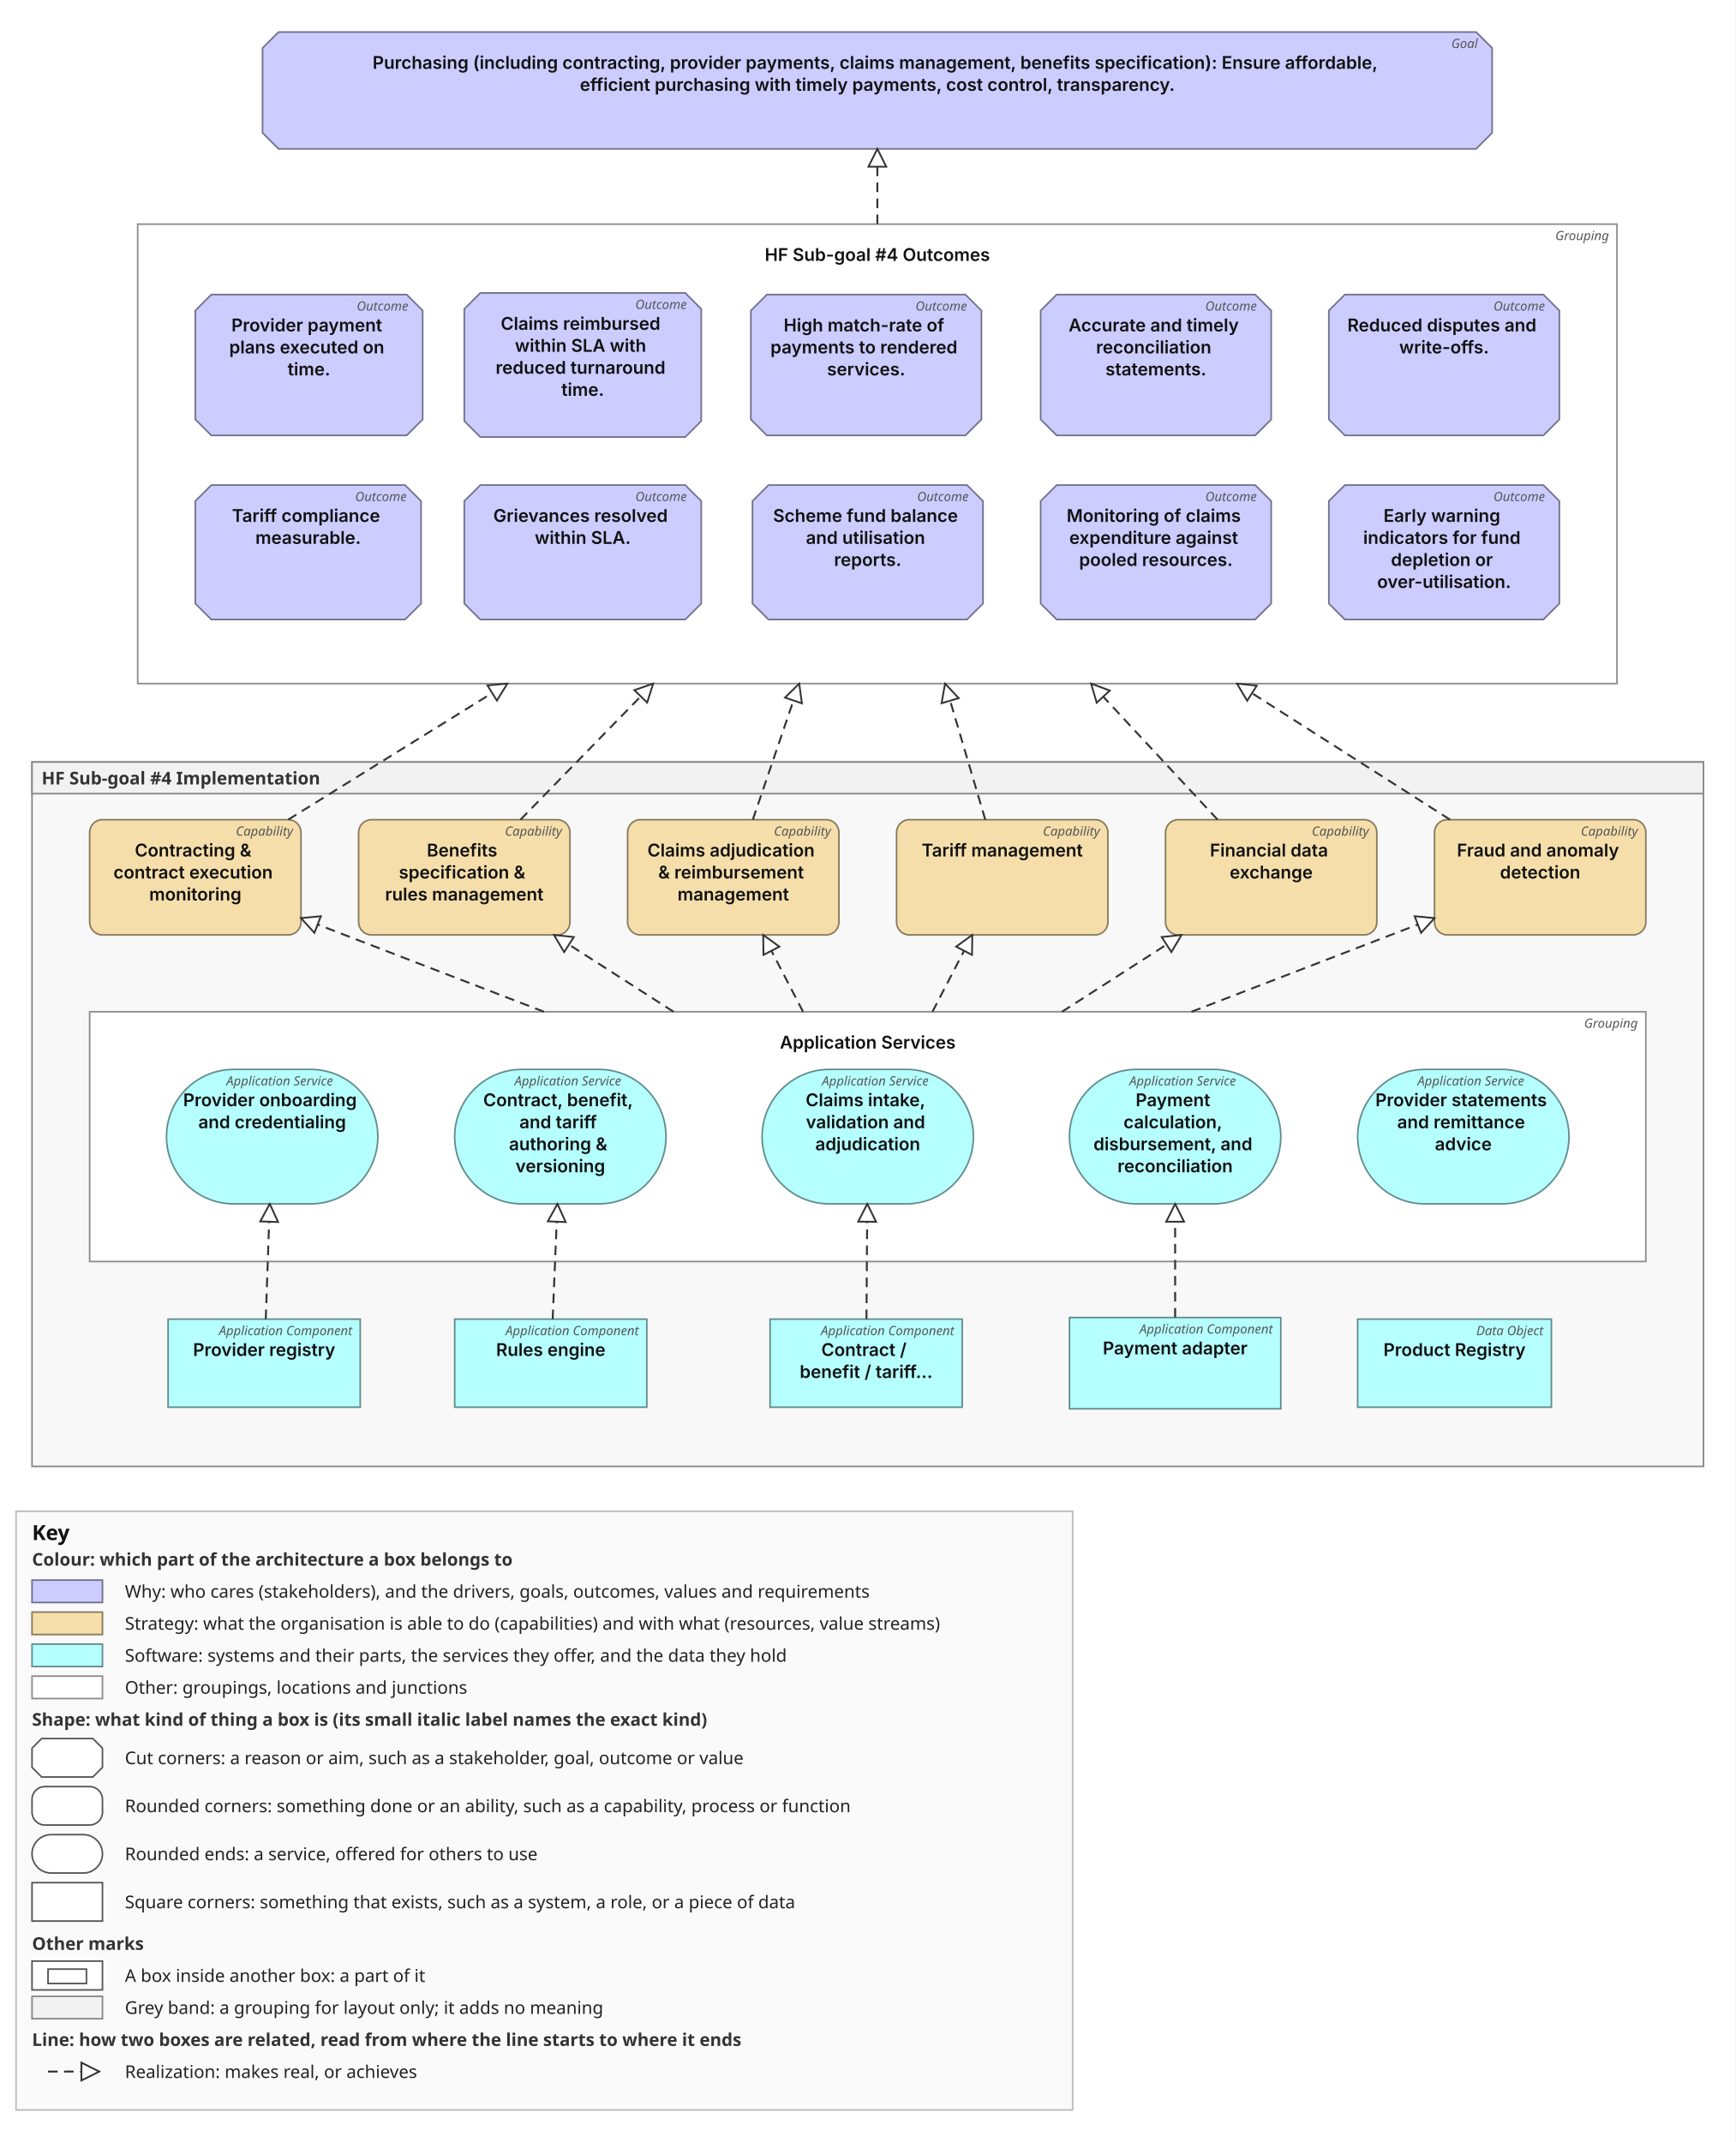
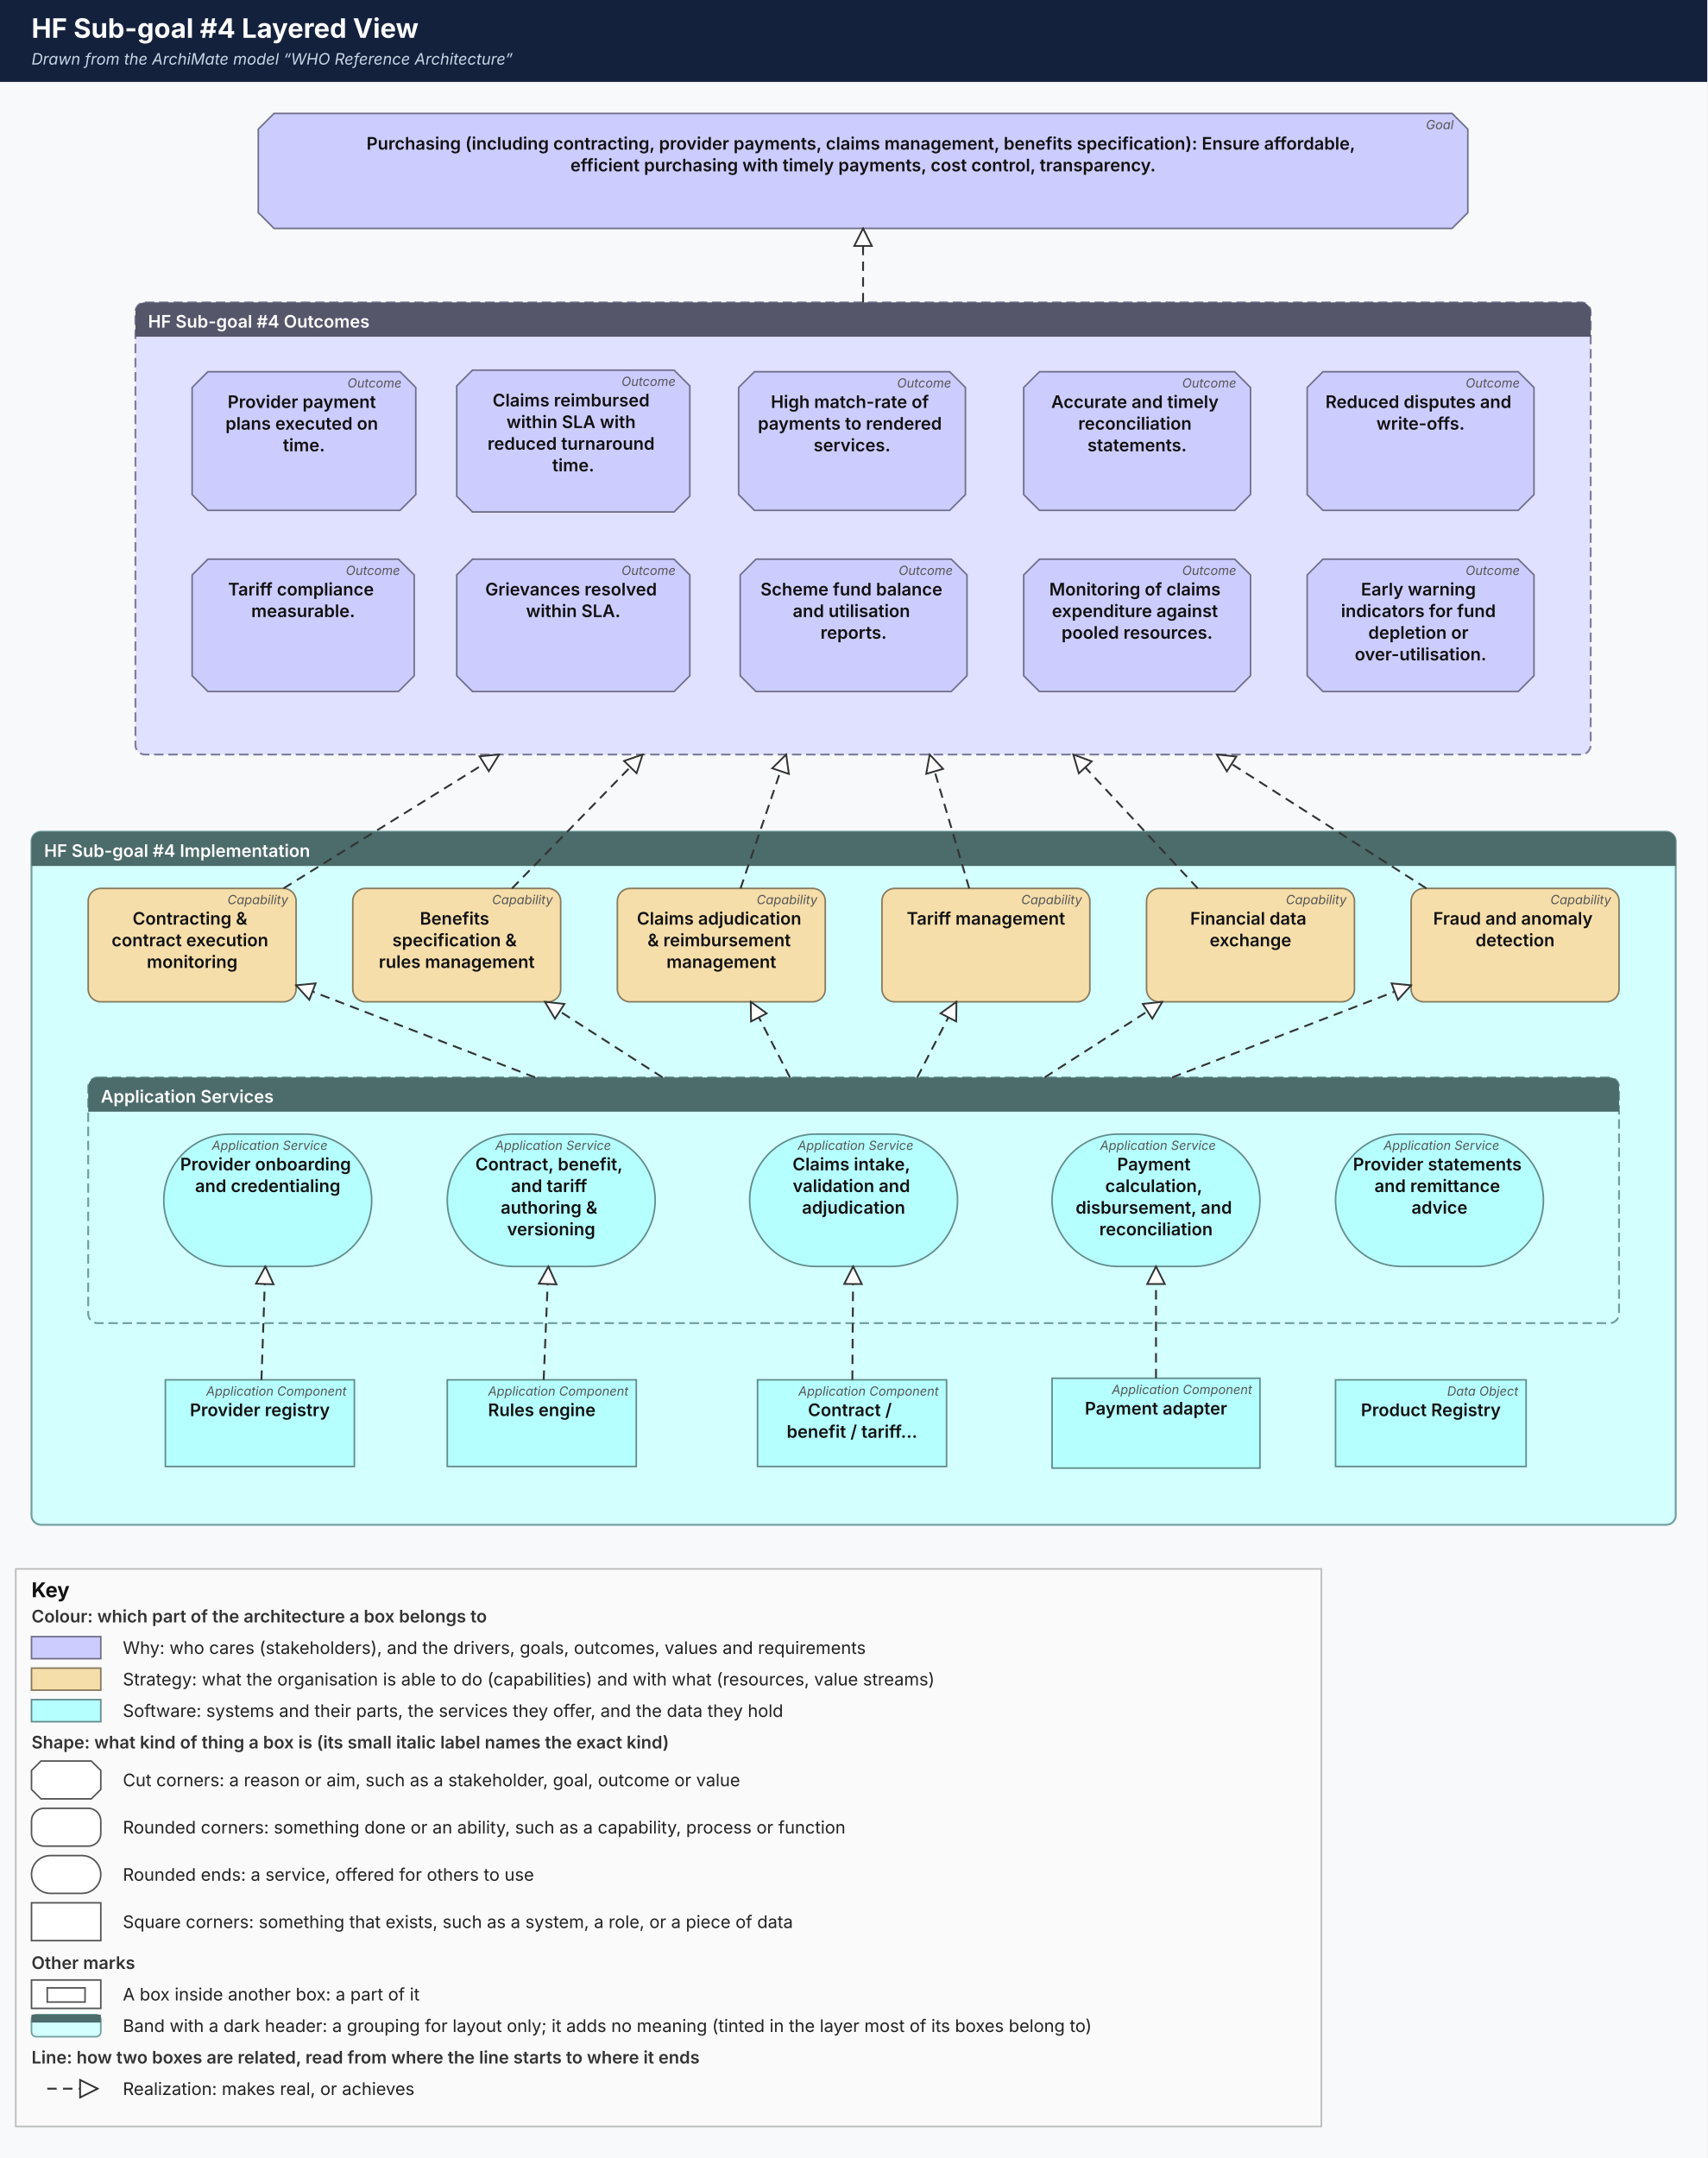
- <svg xmlns="http://www.w3.org/2000/svg" viewBox="16 76 1084 1338" width="1084" height="1338" role="img" aria-labelledby="av-title">
+ <svg xmlns="http://www.w3.org/2000/svg" viewBox="16 24 1084 1370" width="1084" height="1370" role="img" aria-labelledby="av-title">
  <style>
- .av-name{font:600 11px system-ui,-apple-system,"Segoe UI",sans-serif;fill:#111}
- .av-type{font:italic 8px system-ui,sans-serif;fill:#555}
- .av-group{font:600 11px system-ui,sans-serif;fill:#333}
- .av-note{font:10px system-ui,sans-serif;fill:#222}
- .av-key{font:11px system-ui,sans-serif;fill:#222}
- .av-keyh{font:600 11px system-ui,sans-serif;fill:#333}
- .av-keyt{font:700 13px system-ui,sans-serif;fill:#111}
- .av-rel{font:9px system-ui,sans-serif;fill:#333;paint-order:stroke;stroke:#fff;stroke-width:3px}
+ .av-name{font:600 11px Inter, "Segoe UI", system-ui, -apple-system, Helvetica, Arial, sans-serif;fill:#111}
+ .av-type{font:italic 8px Inter, "Segoe UI", system-ui, -apple-system, Helvetica, Arial, sans-serif;fill:#555}
+ .av-group{font:600 11px Inter, "Segoe UI", system-ui, -apple-system, Helvetica, Arial, sans-serif;fill:#333}
+ .av-note{font:10px Inter, "Segoe UI", system-ui, -apple-system, Helvetica, Arial, sans-serif;fill:#222}
+ .av-key{font:11px Inter, "Segoe UI", system-ui, -apple-system, Helvetica, Arial, sans-serif;fill:#222}
+ .av-keyh{font:600 11px Inter, "Segoe UI", system-ui, -apple-system, Helvetica, Arial, sans-serif;fill:#333}
+ .av-keyt{font:700 13px Inter, "Segoe UI", system-ui, -apple-system, Helvetica, Arial, sans-serif;fill:#111}
+ .av-rel{font:9px Inter, "Segoe UI", system-ui, -apple-system, Helvetica, Arial, sans-serif;fill:#333;paint-order:stroke;stroke:#fff;stroke-width:3px}
a:hover rect,a:hover polygon,a:focus rect,a:focus polygon{stroke:#06c;stroke-width:2.5}
</style>
  <defs>
    <marker id="arrow-open" viewBox="0 0 12 12" refX="11" refY="6" markerWidth="11" markerHeight="11" orient="auto-start-reverse" markerUnits="userSpaceOnUse">
      <path d="M1 1 L11 6 L1 11" fill="none" stroke="#333" stroke-width="1.3" />
    </marker>
    <marker id="arrow-filled" viewBox="0 0 12 12" refX="11" refY="6" markerWidth="11" markerHeight="11" orient="auto-start-reverse" markerUnits="userSpaceOnUse">
      <path d="M1 1 L11 6 L1 11 Z" fill="#333" />
    </marker>
    <marker id="arrow-small" viewBox="0 0 10 10" refX="9" refY="5" markerWidth="8" markerHeight="8" orient="auto-start-reverse" markerUnits="userSpaceOnUse">
      <path d="M1 1 L9 5 L1 9" fill="none" stroke="#333" stroke-width="1.2" />
    </marker>
    <marker id="triangle-hollow" viewBox="0 0 14 14" refX="13" refY="7" markerWidth="13" markerHeight="13" orient="auto-start-reverse" markerUnits="userSpaceOnUse">
      <path d="M1 1 L13 7 L1 13 Z" fill="#fff" stroke="#333" stroke-width="1.2" />
    </marker>
    <marker id="diamond-filled" viewBox="0 0 16 10" refX="1" refY="5" markerWidth="16" markerHeight="10" orient="auto-start-reverse" markerUnits="userSpaceOnUse">
      <path d="M1 5 L8 1 L15 5 L8 9 Z" fill="#333" />
    </marker>
    <marker id="diamond-hollow" viewBox="0 0 16 10" refX="1" refY="5" markerWidth="16" markerHeight="10" orient="auto-start-reverse" markerUnits="userSpaceOnUse">
      <path d="M1 5 L8 1 L15 5 L8 9 Z" fill="#fff" stroke="#333" stroke-width="1.2" />
    </marker>
    <marker id="dot" viewBox="0 0 8 8" refX="4" refY="4" markerWidth="7" markerHeight="7" orient="auto" markerUnits="userSpaceOnUse">
      <circle cx="4" cy="4" r="3.2" fill="#333" />
    </marker>
    <pattern id="missing" width="8" height="8" patternUnits="userSpaceOnUse" patternTransform="rotate(45)">
      <rect width="8" height="8" fill="#fff" />
      <line x1="0" y1="0" x2="0" y2="8" stroke="#d33" stroke-width="2" />
    </pattern>
  </defs>
-   <rect x="16" y="76" width="1084" height="1338" fill="#fff" />
+   <rect x="16" y="24" width="1084" height="1370" fill="#f8f9fb" />
+   <rect x="16" y="24" width="1084" height="52" fill="#14213d" />
+   <text x="36" y="48" style="font:700 17px Inter, &quot;Segoe UI&quot;, system-ui, -apple-system, Helvetica, Arial, sans-serif;fill:#fff">HF Sub-goal #4 Layered View</text>
+   <text x="36" y="65" style="font:italic 10px Inter, &quot;Segoe UI&quot;, system-ui, -apple-system, Helvetica, Arial, sans-serif;fill:#c9d6e6">Drawn from the ArchiMate model “WHO Reference Architecture”</text>
  <a href="../../../en/dpi-h-ra/archimate/0.2.0-draft.2/elements/purchasing-including-contracting-provider-payments-claims/" target="_top">
    <polygon points="190,96 938,96 948,106 948,159 938,169 190,169 180,159 180,106" fill="#ccccff" stroke="#70708c" stroke-width="1" />
    <text class="av-type" x="939" y="106" text-anchor="end">Goal</text>
    <text class="av-name" x="564" y="119" text-anchor="middle">
      <tspan x="564" dy="0">Purchasing (including contracting, provider payments, claims management, benefits specification): Ensure affordable,</tspan>
      <tspan x="564" dy="13.75">efficient purchasing with timely payments, cost control, transparency.</tspan>
    </text>
  </a>
  <a href="../../../en/dpi-h-ra/archimate/0.2.0-draft.2/elements/hf-sub-goal-4-outcomes/" target="_top">
-     <rect x="102" y="216" width="924" height="287" fill="#ffffff" stroke="#8c8c8c" stroke-width="1" />
-     <text class="av-type" x="1021" y="226" text-anchor="end">Grouping</text>
-     <text class="av-name" x="564" y="239" text-anchor="middle">
-       <tspan x="564" dy="0">HF Sub-goal #4 Outcomes</tspan>
-     </text>
+     <rect x="102" y="216" width="924" height="287" rx="6" fill="#e0e0ff" stroke="#7e7e9e" stroke-width="1.2" stroke-dasharray="6 3" />
+     <path d="M102 222 a6 6 0 0 1 6 -6 h912 a6 6 0 0 1 6 6 v15.75 h-924 z" fill="#56566b" />
+     <text class="av-group" x="110" y="232" style="fill:#fff">HF Sub-goal #4 Outcomes</text>
  </a>
  <a href="../../../en/dpi-h-ra/archimate/0.2.0-draft.2/elements/provider-payment-plans-executed-on-time/" target="_top">
    <polygon points="148,260 270,260 280,270 280,338 270,348 148,348 138,338 138,270" fill="#ccccff" stroke="#70708c" stroke-width="1" />
    <text class="av-type" x="271" y="270" text-anchor="end">Outcome</text>
    <text class="av-name" x="209" y="283" text-anchor="middle">
      <tspan x="209" dy="0">Provider payment</tspan>
      <tspan x="209" dy="13.75">plans executed on</tspan>
      <tspan x="209" dy="13.75">time.</tspan>
    </text>
  </a>
  <a href="../../../en/dpi-h-ra/archimate/0.2.0-draft.2/elements/claims-reimbursed-within-sla-with-reduced-turnaround-time/" target="_top">
    <polygon points="316,259 444,259 454,269 454,339 444,349 316,349 306,339 306,269" fill="#ccccff" stroke="#70708c" stroke-width="1" />
    <text class="av-type" x="445" y="269" text-anchor="end">Outcome</text>
    <text class="av-name" x="380" y="282" text-anchor="middle">
      <tspan x="380" dy="0">Claims reimbursed</tspan>
      <tspan x="380" dy="13.75">within SLA with</tspan>
      <tspan x="380" dy="13.75">reduced turnaround</tspan>
      <tspan x="380" dy="13.75">time.</tspan>
    </text>
  </a>
  <a href="../../../en/dpi-h-ra/archimate/0.2.0-draft.2/elements/high-match-rate-of-payments-to-rendered-services/" target="_top">
    <polygon points="495,260 619,260 629,270 629,338 619,348 495,348 485,338 485,270" fill="#ccccff" stroke="#70708c" stroke-width="1" />
    <text class="av-type" x="620" y="270" text-anchor="end">Outcome</text>
    <text class="av-name" x="557" y="283" text-anchor="middle">
      <tspan x="557" dy="0">High match-rate of</tspan>
      <tspan x="557" dy="13.75">payments to rendered</tspan>
      <tspan x="557" dy="13.75">services.</tspan>
    </text>
  </a>
  <a href="../../../en/dpi-h-ra/archimate/0.2.0-draft.2/elements/accurate-and-timely-reconciliation-statements/" target="_top">
    <polygon points="676,260 800,260 810,270 810,338 800,348 676,348 666,338 666,270" fill="#ccccff" stroke="#70708c" stroke-width="1" />
    <text class="av-type" x="801" y="270" text-anchor="end">Outcome</text>
    <text class="av-name" x="738" y="283" text-anchor="middle">
      <tspan x="738" dy="0">Accurate and timely</tspan>
      <tspan x="738" dy="13.75">reconciliation</tspan>
      <tspan x="738" dy="13.75">statements.</tspan>
    </text>
  </a>
  <a href="../../../en/dpi-h-ra/archimate/0.2.0-draft.2/elements/reduced-disputes-and-write-offs/" target="_top">
    <polygon points="856,260 980,260 990,270 990,338 980,348 856,348 846,338 846,270" fill="#ccccff" stroke="#70708c" stroke-width="1" />
    <text class="av-type" x="981" y="270" text-anchor="end">Outcome</text>
    <text class="av-name" x="918" y="283" text-anchor="middle">
      <tspan x="918" dy="0">Reduced disputes and</tspan>
      <tspan x="918" dy="13.75">write-offs.</tspan>
    </text>
  </a>
  <a href="../../../en/dpi-h-ra/archimate/0.2.0-draft.2/elements/tariff-compliance-measurable/" target="_top">
    <polygon points="148,379 269,379 279,389 279,453 269,463 148,463 138,453 138,389" fill="#ccccff" stroke="#70708c" stroke-width="1" />
    <text class="av-type" x="270" y="389" text-anchor="end">Outcome</text>
    <text class="av-name" x="208.5" y="402" text-anchor="middle">
      <tspan x="208.5" dy="0">Tariff compliance</tspan>
      <tspan x="208.5" dy="13.75">measurable.</tspan>
    </text>
  </a>
  <a href="../../../en/dpi-h-ra/archimate/0.2.0-draft.2/elements/grievances-resolved-within-sla/" target="_top">
    <polygon points="316,379 444,379 454,389 454,453 444,463 316,463 306,453 306,389" fill="#ccccff" stroke="#70708c" stroke-width="1" />
    <text class="av-type" x="445" y="389" text-anchor="end">Outcome</text>
    <text class="av-name" x="380" y="402" text-anchor="middle">
      <tspan x="380" dy="0">Grievances resolved</tspan>
      <tspan x="380" dy="13.75">within SLA.</tspan>
    </text>
  </a>
  <a href="../../../en/dpi-h-ra/archimate/0.2.0-draft.2/elements/scheme-fund-balance-and-utilisation-reports/" target="_top">
    <polygon points="496,379 620,379 630,389 630,453 620,463 496,463 486,453 486,389" fill="#ccccff" stroke="#70708c" stroke-width="1" />
    <text class="av-type" x="621" y="389" text-anchor="end">Outcome</text>
    <text class="av-name" x="558" y="402" text-anchor="middle">
      <tspan x="558" dy="0">Scheme fund balance</tspan>
      <tspan x="558" dy="13.75">and utilisation</tspan>
      <tspan x="558" dy="13.75">reports.</tspan>
    </text>
  </a>
  <a href="../../../en/dpi-h-ra/archimate/0.2.0-draft.2/elements/monitoring-of-claims-expenditure-against-pooled-resources/" target="_top">
    <polygon points="676,379 800,379 810,389 810,453 800,463 676,463 666,453 666,389" fill="#ccccff" stroke="#70708c" stroke-width="1" />
    <text class="av-type" x="801" y="389" text-anchor="end">Outcome</text>
    <text class="av-name" x="738" y="402" text-anchor="middle">
      <tspan x="738" dy="0">Monitoring of claims</tspan>
      <tspan x="738" dy="13.75">expenditure against</tspan>
      <tspan x="738" dy="13.75">pooled resources.</tspan>
    </text>
  </a>
  <a href="../../../en/dpi-h-ra/archimate/0.2.0-draft.2/elements/early-warning-indicators-for-fund-depletion-or-over/" target="_top">
    <polygon points="856,379 980,379 990,389 990,453 980,463 856,463 846,453 846,389" fill="#ccccff" stroke="#70708c" stroke-width="1" />
    <text class="av-type" x="981" y="389" text-anchor="end">Outcome</text>
    <text class="av-name" x="918" y="402" text-anchor="middle">
      <tspan x="918" dy="0">Early warning</tspan>
      <tspan x="918" dy="13.75">indicators for fund</tspan>
      <tspan x="918" dy="13.75">depletion or</tspan>
      <tspan x="918" dy="13.75">over-utilisation.</tspan>
    </text>
  </a>
  <g class="av-g">
-     <rect x="36" y="552" width="1044" height="440" fill="#f2f2f2" fill-opacity=".55" stroke="#888" />
-     <rect x="36" y="552" width="1044" height="19.75" fill="#f2f2f2" stroke="#888" />
-     <text class="av-group" x="42" y="566">HF Sub-goal #4 Implementation</text>
+     <rect x="36" y="552" width="1044" height="440" rx="6" fill="#d3ffff" stroke="#709e9e" stroke-width="1.2" />
+     <path d="M36 558 a6 6 0 0 1 6 -6 h1032 a6 6 0 0 1 6 6 v15.75 h-1044 z" fill="#4c6b6b" />
+     <text class="av-group" x="44" y="568" style="fill:#fff">HF Sub-goal #4 Implementation</text>
  </g>
  <a href="../../../en/dpi-h-ra/archimate/0.2.0-draft.2/elements/application-services-45c2/" target="_top">
-     <rect x="72" y="708" width="972" height="156" fill="#ffffff" stroke="#8c8c8c" stroke-width="1" />
-     <text class="av-type" x="1039" y="718" text-anchor="end">Grouping</text>
-     <text class="av-name" x="558" y="731" text-anchor="middle">
-       <tspan x="558" dy="0">Application Services</tspan>
-     </text>
+     <rect x="72" y="708" width="972" height="156" rx="6" fill="#d3ffff" stroke="#709e9e" stroke-width="1.2" stroke-dasharray="6 3" />
+     <path d="M72 714 a6 6 0 0 1 6 -6 h960 a6 6 0 0 1 6 6 v15.75 h-972 z" fill="#4c6b6b" />
+     <text class="av-group" x="80" y="724" style="fill:#fff">Application Services</text>
  </a>
  <a href="../../../en/dpi-h-ra/archimate/0.2.0-draft.2/elements/provider-onboarding-and-credentialing/" target="_top">
    <rect x="120" y="744" width="132" height="84" rx="42" fill="#b5ffff" stroke="#648c8c" stroke-width="1" />
    <text class="av-type" x="224" y="754" text-anchor="end">Application Service</text>
    <text class="av-name" x="186" y="767" text-anchor="middle">
      <tspan x="186" dy="0">Provider onboarding</tspan>
      <tspan x="186" dy="13.75">and credentialing</tspan>
    </text>
  </a>
  <a href="../../../en/dpi-h-ra/archimate/0.2.0-draft.2/elements/contract-benefit-and-tariff-authoring-versioning/" target="_top">
    <rect x="300" y="744" width="132" height="84" rx="42" fill="#b5ffff" stroke="#648c8c" stroke-width="1" />
    <text class="av-type" x="404" y="754" text-anchor="end">Application Service</text>
    <text class="av-name" x="366" y="767" text-anchor="middle">
      <tspan x="366" dy="0">Contract, benefit,</tspan>
      <tspan x="366" dy="13.75">and tariff</tspan>
      <tspan x="366" dy="13.75">authoring &amp;</tspan>
      <tspan x="366" dy="13.75">versioning</tspan>
    </text>
  </a>
  <a href="../../../en/dpi-h-ra/archimate/0.2.0-draft.2/elements/claims-intake-validation-and-adjudication/" target="_top">
    <rect x="492" y="744" width="132" height="84" rx="42" fill="#b5ffff" stroke="#648c8c" stroke-width="1" />
    <text class="av-type" x="596" y="754" text-anchor="end">Application Service</text>
    <text class="av-name" x="558" y="767" text-anchor="middle">
      <tspan x="558" dy="0">Claims intake,</tspan>
      <tspan x="558" dy="13.75">validation and</tspan>
      <tspan x="558" dy="13.75">adjudication</tspan>
    </text>
  </a>
  <a href="../../../en/dpi-h-ra/archimate/0.2.0-draft.2/elements/payment-calculation-disbursement-and-reconciliation/" target="_top">
    <rect x="684" y="744" width="132" height="84" rx="42" fill="#b5ffff" stroke="#648c8c" stroke-width="1" />
    <text class="av-type" x="788" y="754" text-anchor="end">Application Service</text>
    <text class="av-name" x="750" y="767" text-anchor="middle">
      <tspan x="750" dy="0">Payment</tspan>
      <tspan x="750" dy="13.75">calculation,</tspan>
      <tspan x="750" dy="13.75">disbursement, and</tspan>
      <tspan x="750" dy="13.75">reconciliation</tspan>
    </text>
  </a>
  <a href="../../../en/dpi-h-ra/archimate/0.2.0-draft.2/elements/provider-statements-and-remittance-advice/" target="_top">
    <rect x="864" y="744" width="132" height="84" rx="42" fill="#b5ffff" stroke="#648c8c" stroke-width="1" />
    <text class="av-type" x="968" y="754" text-anchor="end">Application Service</text>
    <text class="av-name" x="930" y="767" text-anchor="middle">
      <tspan x="930" dy="0">Provider statements</tspan>
      <tspan x="930" dy="13.75">and remittance</tspan>
      <tspan x="930" dy="13.75">advice</tspan>
    </text>
  </a>
  <a href="../../../en/dpi-h-ra/archimate/0.2.0-draft.2/elements/fraud-and-anomaly-detection/" target="_top">
    <rect x="912" y="588" width="132" height="72" rx="8" fill="#f5deaa" stroke="#877a5e" stroke-width="1" />
    <text class="av-type" x="1039" y="598" text-anchor="end">Capability</text>
    <text class="av-name" x="978" y="611" text-anchor="middle">
      <tspan x="978" dy="0">Fraud and anomaly</tspan>
      <tspan x="978" dy="13.75">detection</tspan>
    </text>
  </a>
  <a href="../../../en/dpi-h-ra/archimate/0.2.0-draft.2/elements/provider-registry/" target="_top">
    <rect x="121" y="900" width="120" height="55" fill="#b5ffff" stroke="#648c8c" stroke-width="1" />
    <text class="av-type" x="236" y="910" text-anchor="end">Application Component</text>
    <text class="av-name" x="181" y="923" text-anchor="middle">
      <tspan x="181" dy="0">Provider registry</tspan>
    </text>
  </a>
  <a href="../../../en/dpi-h-ra/archimate/0.2.0-draft.2/elements/contract-benefit-tariff-management-system/" target="_top">
    <rect x="497" y="900" width="120" height="55" fill="#b5ffff" stroke="#648c8c" stroke-width="1" />
    <text class="av-type" x="612" y="910" text-anchor="end">Application Component</text>
    <text class="av-name" x="557" y="923" text-anchor="middle">
      <tspan x="557" dy="0">Contract /</tspan>
      <tspan x="557" dy="13.75">benefit / tariff…</tspan>
    </text>
  </a>
  <a href="../../../en/dpi-h-ra/archimate/0.2.0-draft.2/elements/contracting-contract-execution-monitoring/" target="_top">
    <rect x="72" y="588" width="132" height="72" rx="8" fill="#f5deaa" stroke="#877a5e" stroke-width="1" />
    <text class="av-type" x="199" y="598" text-anchor="end">Capability</text>
    <text class="av-name" x="138" y="611" text-anchor="middle">
      <tspan x="138" dy="0">Contracting &amp;</tspan>
      <tspan x="138" dy="13.75">contract execution</tspan>
      <tspan x="138" dy="13.75">monitoring</tspan>
    </text>
  </a>
  <a href="../../../en/dpi-h-ra/archimate/0.2.0-draft.2/elements/claims-adjudication-reimbursement-management/" target="_top">
    <rect x="408" y="588" width="132" height="72" rx="8" fill="#f5deaa" stroke="#877a5e" stroke-width="1" />
    <text class="av-type" x="535" y="598" text-anchor="end">Capability</text>
    <text class="av-name" x="474" y="611" text-anchor="middle">
      <tspan x="474" dy="0">Claims adjudication</tspan>
      <tspan x="474" dy="13.75">&amp; reimbursement</tspan>
      <tspan x="474" dy="13.75">management</tspan>
    </text>
  </a>
  <a href="../../../en/dpi-h-ra/archimate/0.2.0-draft.2/elements/benefits-specification-rules-management/" target="_top">
    <rect x="240" y="588" width="132" height="72" rx="8" fill="#f5deaa" stroke="#877a5e" stroke-width="1" />
    <text class="av-type" x="367" y="598" text-anchor="end">Capability</text>
    <text class="av-name" x="306" y="611" text-anchor="middle">
      <tspan x="306" dy="0">Benefits</tspan>
      <tspan x="306" dy="13.75">specification &amp;</tspan>
      <tspan x="306" dy="13.75">rules management</tspan>
    </text>
  </a>
  <a href="../../../en/dpi-h-ra/archimate/0.2.0-draft.2/elements/financial-data-exchange/" target="_top">
    <rect x="744" y="588" width="132" height="72" rx="8" fill="#f5deaa" stroke="#877a5e" stroke-width="1" />
    <text class="av-type" x="871" y="598" text-anchor="end">Capability</text>
    <text class="av-name" x="810" y="611" text-anchor="middle">
      <tspan x="810" dy="0">Financial data</tspan>
      <tspan x="810" dy="13.75">exchange</tspan>
    </text>
  </a>
  <a href="../../../en/dpi-h-ra/archimate/0.2.0-draft.2/elements/rules-engine/" target="_top">
    <rect x="300" y="900" width="120" height="55" fill="#b5ffff" stroke="#648c8c" stroke-width="1" />
    <text class="av-type" x="415" y="910" text-anchor="end">Application Component</text>
    <text class="av-name" x="360" y="923" text-anchor="middle">
      <tspan x="360" dy="0">Rules engine</tspan>
    </text>
  </a>
  <a href="../../../en/dpi-h-ra/archimate/0.2.0-draft.2/elements/tariff-management/" target="_top">
    <rect x="576" y="588" width="132" height="72" rx="8" fill="#f5deaa" stroke="#877a5e" stroke-width="1" />
    <text class="av-type" x="703" y="598" text-anchor="end">Capability</text>
    <text class="av-name" x="642" y="611" text-anchor="middle">
      <tspan x="642" dy="0">Tariff management</tspan>
    </text>
  </a>
  <a href="../../../en/dpi-h-ra/archimate/0.2.0-draft.2/elements/product-registry/" target="_top">
    <rect x="864" y="900" width="121" height="55" fill="#b5ffff" stroke="#648c8c" stroke-width="1" />
    <text class="av-type" x="980" y="910" text-anchor="end">Data Object</text>
    <text class="av-name" x="924.5" y="923" text-anchor="middle">
      <tspan x="924.5" dy="0">Product Registry</tspan>
    </text>
  </a>
  <a href="../../../en/dpi-h-ra/archimate/0.2.0-draft.2/elements/payment-adapter/" target="_top">
    <rect x="684" y="899" width="132" height="57" fill="#b5ffff" stroke="#648c8c" stroke-width="1" />
    <text class="av-type" x="811" y="909" text-anchor="end">Application Component</text>
    <text class="av-name" x="750" y="922" text-anchor="middle">
      <tspan x="750" dy="0">Payment adapter</tspan>
    </text>
  </a>
  <a href="../../../en/dpi-h-ra/archimate/0.2.0-draft.2/relationships/id-612ec711f9874ee9ac9e530e686fa22c/" target="_top">
    <path d="M564 216 L564 169" fill="none" stroke="#333" stroke-width="1.2" stroke-dasharray="6 4" marker-end="url(#triangle-hollow)" />
    <path d="M564 216 L564 169" fill="none" stroke="transparent" stroke-width="8" />
  </a>
  <a href="../../../en/dpi-h-ra/archimate/0.2.0-draft.2/relationships/id-544b177bb9a0483489449a7629aff182/" target="_top">
    <path d="M355.8 708 L204 649.5" fill="none" stroke="#333" stroke-width="1.2" stroke-dasharray="6 4" marker-end="url(#triangle-hollow)" />
    <path d="M355.8 708 L204 649.5" fill="none" stroke="transparent" stroke-width="8" />
  </a>
  <a href="../../../en/dpi-h-ra/archimate/0.2.0-draft.2/relationships/id-9318556fb2484446b483ec47116b1149/" target="_top">
    <path d="M436.7 708 L362 660" fill="none" stroke="#333" stroke-width="1.2" stroke-dasharray="6 4" marker-end="url(#triangle-hollow)" />
    <path d="M436.7 708 L362 660" fill="none" stroke="transparent" stroke-width="8" />
  </a>
  <a href="../../../en/dpi-h-ra/archimate/0.2.0-draft.2/relationships/id-1c56455ddab24a2ab6956a0b268b65ac/" target="_top">
    <path d="M517.6 708 L492.7 660" fill="none" stroke="#333" stroke-width="1.2" stroke-dasharray="6 4" marker-end="url(#triangle-hollow)" />
    <path d="M517.6 708 L492.7 660" fill="none" stroke="transparent" stroke-width="8" />
  </a>
  <a href="../../../en/dpi-h-ra/archimate/0.2.0-draft.2/relationships/id-a3d733b492c748c38e1b696270a11b52/" target="_top">
    <path d="M598.4 708 L623.3 660" fill="none" stroke="#333" stroke-width="1.2" stroke-dasharray="6 4" marker-end="url(#triangle-hollow)" />
    <path d="M598.4 708 L623.3 660" fill="none" stroke="transparent" stroke-width="8" />
  </a>
  <a href="../../../en/dpi-h-ra/archimate/0.2.0-draft.2/relationships/id-121644a97cde44968cf6466fc5166202/" target="_top">
    <path d="M679.3 708 L754 660" fill="none" stroke="#333" stroke-width="1.2" stroke-dasharray="6 4" marker-end="url(#triangle-hollow)" />
    <path d="M679.3 708 L754 660" fill="none" stroke="transparent" stroke-width="8" />
  </a>
  <a href="../../../en/dpi-h-ra/archimate/0.2.0-draft.2/relationships/id-61ea69e8009447e6a8b2a63f669e1a28/" target="_top">
    <path d="M760.2 708 L912 649.5" fill="none" stroke="#333" stroke-width="1.2" stroke-dasharray="6 4" marker-end="url(#triangle-hollow)" />
    <path d="M760.2 708 L912 649.5" fill="none" stroke="transparent" stroke-width="8" />
  </a>
  <a href="../../../en/dpi-h-ra/archimate/0.2.0-draft.2/relationships/id-674769ac5b1c45d1a4fbe621b1938d96/" target="_top">
    <path d="M921.7 588 L788.6 503" fill="none" stroke="#333" stroke-width="1.2" stroke-dasharray="6 4" marker-end="url(#triangle-hollow)" />
    <path d="M921.7 588 L788.6 503" fill="none" stroke="transparent" stroke-width="8" />
  </a>
  <a href="../../../en/dpi-h-ra/archimate/0.2.0-draft.2/relationships/id-fb456e0043b141d7ba426768fcbdf875/" target="_top">
    <path d="M182 900 L184.5 828" fill="none" stroke="#333" stroke-width="1.2" stroke-dasharray="6 4" marker-end="url(#triangle-hollow)" />
    <path d="M182 900 L184.5 828" fill="none" stroke="transparent" stroke-width="8" />
  </a>
  <a href="../../../en/dpi-h-ra/archimate/0.2.0-draft.2/relationships/id-2f4b9958ad3f47dd9aba8ba2f4a86054/" target="_top">
    <path d="M557.2 900 L557.7 828" fill="none" stroke="#333" stroke-width="1.2" stroke-dasharray="6 4" marker-end="url(#triangle-hollow)" />
    <path d="M557.2 900 L557.7 828" fill="none" stroke="transparent" stroke-width="8" />
  </a>
  <a href="../../../en/dpi-h-ra/archimate/0.2.0-draft.2/relationships/id-75fbb4fe2d4f49ecbfa4c97376d32e22/" target="_top">
    <path d="M196 588 L332.9 503" fill="none" stroke="#333" stroke-width="1.2" stroke-dasharray="6 4" marker-end="url(#triangle-hollow)" />
    <path d="M196 588 L332.9 503" fill="none" stroke="transparent" stroke-width="8" />
  </a>
  <a href="../../../en/dpi-h-ra/archimate/0.2.0-draft.2/relationships/id-6180fda5c88a43749935d69fc17cb436/" target="_top">
    <path d="M486.2 588 L515.2 503" fill="none" stroke="#333" stroke-width="1.2" stroke-dasharray="6 4" marker-end="url(#triangle-hollow)" />
    <path d="M486.2 588 L515.2 503" fill="none" stroke="transparent" stroke-width="8" />
  </a>
  <a href="../../../en/dpi-h-ra/archimate/0.2.0-draft.2/relationships/id-8bf9ef0be0d64193849c1957329a1212/" target="_top">
    <path d="M341.1 588 L424 503" fill="none" stroke="#333" stroke-width="1.2" stroke-dasharray="6 4" marker-end="url(#triangle-hollow)" />
    <path d="M341.1 588 L424 503" fill="none" stroke="transparent" stroke-width="8" />
  </a>
  <a href="../../../en/dpi-h-ra/archimate/0.2.0-draft.2/relationships/id-e9207391269b4db9afe4f7b4fd53f204/" target="_top">
    <path d="M776.5 588 L697.5 503" fill="none" stroke="#333" stroke-width="1.2" stroke-dasharray="6 4" marker-end="url(#triangle-hollow)" />
    <path d="M776.5 588 L697.5 503" fill="none" stroke="transparent" stroke-width="8" />
  </a>
  <a href="../../../en/dpi-h-ra/archimate/0.2.0-draft.2/relationships/id-388bc8c32a924c52a4f94bfaa8d348e6/" target="_top">
    <path d="M361.2 900 L364.2 828" fill="none" stroke="#333" stroke-width="1.2" stroke-dasharray="6 4" marker-end="url(#triangle-hollow)" />
    <path d="M361.2 900 L364.2 828" fill="none" stroke="transparent" stroke-width="8" />
  </a>
  <a href="../../../en/dpi-h-ra/archimate/0.2.0-draft.2/relationships/id-a76979f93a224a9681d2dea7fd478e15/" target="_top">
    <path d="M631.4 588 L606.3 503" fill="none" stroke="#333" stroke-width="1.2" stroke-dasharray="6 4" marker-end="url(#triangle-hollow)" />
    <path d="M631.4 588 L606.3 503" fill="none" stroke="transparent" stroke-width="8" />
  </a>
  <a href="../../../en/dpi-h-ra/archimate/0.2.0-draft.2/relationships/id-65e4a8cffba44b47a1f2f67ba23fc519/" target="_top">
    <path d="M750 899 L750 828" fill="none" stroke="#333" stroke-width="1.2" stroke-dasharray="6 4" marker-end="url(#triangle-hollow)" />
    <path d="M750 899 L750 828" fill="none" stroke="transparent" stroke-width="8" />
  </a>
  <g class="av-legend">
-     <rect x="26" y="1020" width="660" height="374" fill="#fafafa" stroke="#bbb" />
+     <rect x="26" y="1020" width="829" height="354" fill="#fafafa" stroke="#bbb" />
    <text class="av-keyt" x="36" y="1038">Key</text>
    <text class="av-keyh" x="36" y="1054">Colour: which part of the architecture a box belongs to</text>
    <rect x="36" y="1063" width="44" height="14" fill="#ccccff" stroke="#70708c" />
    <text class="av-key" x="94" y="1074">Why: who cares (stakeholders), and the drivers, goals, outcomes, values and requirements</text>
    <rect x="36" y="1083" width="44" height="14" fill="#f5deaa" stroke="#877a5e" />
    <text class="av-key" x="94" y="1094">Strategy: what the organisation is able to do (capabilities) and with what (resources, value streams)</text>
    <rect x="36" y="1103" width="44" height="14" fill="#b5ffff" stroke="#648c8c" />
    <text class="av-key" x="94" y="1114">Software: systems and their parts, the services they offer, and the data they hold</text>
-     <rect x="36" y="1123" width="44" height="14" fill="#ffffff" stroke="#8c8c8c" />
-     <text class="av-key" x="94" y="1134">Other: groupings, locations and junctions</text>
-     <text class="av-keyh" x="36" y="1154">Shape: what kind of thing a box is (its small italic label names the exact kind)</text>
-     <polygon points="42,1162 74,1162 80,1168 80,1180 74,1186 42,1186 36,1180 36,1168" fill="#fff" stroke="#555" />
-     <text class="av-key" x="94" y="1178">Cut corners: a reason or aim, such as a stakeholder, goal, outcome or value</text>
-     <rect x="36" y="1192" width="44" height="24" rx="8" fill="#fff" stroke="#555" />
-     <text class="av-key" x="94" y="1208">Rounded corners: something done or an ability, such as a capability, process or function</text>
-     <rect x="36" y="1222" width="44" height="24" rx="12" fill="#fff" stroke="#555" />
-     <text class="av-key" x="94" y="1238">Rounded ends: a service, offered for others to use</text>
-     <rect x="36" y="1252" width="44" height="24" fill="#fff" stroke="#555" />
-     <text class="av-key" x="94" y="1268">Square corners: something that exists, such as a system, a role, or a piece of data</text>
-     <text class="av-keyh" x="36" y="1294">Other marks</text>
-     <rect x="36" y="1301" width="44" height="18" fill="#fff" stroke="#555" />
-     <rect x="46" y="1306" width="24" height="9" fill="#fff" stroke="#555" />
-     <text class="av-key" x="94" y="1314">A box inside another box: a part of it</text>
-     <rect x="36" y="1323" width="44" height="14" fill="#f2f2f2" stroke="#888" />
-     <text class="av-key" x="94" y="1334">Grey band: a grouping for layout only; it adds no meaning</text>
-     <text class="av-keyh" x="36" y="1354">Line: how two boxes are related, read from where the line starts to where it ends</text>
-     <path d="M46 1370 L78 1370" fill="none" stroke="#333" stroke-width="1.2" stroke-dasharray="6 4" marker-end="url(#triangle-hollow)" />
-     <text class="av-key" x="94" y="1374">Realization: makes real, or achieves</text>
+     <text class="av-keyh" x="36" y="1134">Shape: what kind of thing a box is (its small italic label names the exact kind)</text>
+     <polygon points="42,1142 74,1142 80,1148 80,1160 74,1166 42,1166 36,1160 36,1148" fill="#fff" stroke="#555" />
+     <text class="av-key" x="94" y="1158">Cut corners: a reason or aim, such as a stakeholder, goal, outcome or value</text>
+     <rect x="36" y="1172" width="44" height="24" rx="8" fill="#fff" stroke="#555" />
+     <text class="av-key" x="94" y="1188">Rounded corners: something done or an ability, such as a capability, process or function</text>
+     <rect x="36" y="1202" width="44" height="24" rx="12" fill="#fff" stroke="#555" />
+     <text class="av-key" x="94" y="1218">Rounded ends: a service, offered for others to use</text>
+     <rect x="36" y="1232" width="44" height="24" fill="#fff" stroke="#555" />
+     <text class="av-key" x="94" y="1248">Square corners: something that exists, such as a system, a role, or a piece of data</text>
+     <text class="av-keyh" x="36" y="1274">Other marks</text>
+     <rect x="36" y="1281" width="44" height="18" fill="#fff" stroke="#555" />
+     <rect x="46" y="1286" width="24" height="9" fill="#fff" stroke="#555" />
+     <text class="av-key" x="94" y="1294">A box inside another box: a part of it</text>
+     <rect x="36" y="1303" width="44" height="14" rx="3" fill="#d3ffff" stroke="#709e9e" />
+     <rect x="36" y="1303" width="44" height="5" fill="#4c6b6b" />
+     <text class="av-key" x="94" y="1314">Band with a dark header: a grouping for layout only; it adds no meaning (tinted in the layer most of its boxes belong to)</text>
+     <text class="av-keyh" x="36" y="1334">Line: how two boxes are related, read from where the line starts to where it ends</text>
+     <path d="M46 1350 L78 1350" fill="none" stroke="#333" stroke-width="1.2" stroke-dasharray="6 4" marker-end="url(#triangle-hollow)" />
+     <text class="av-key" x="94" y="1354">Realization: makes real, or achieves</text>
  </g>
</svg>
